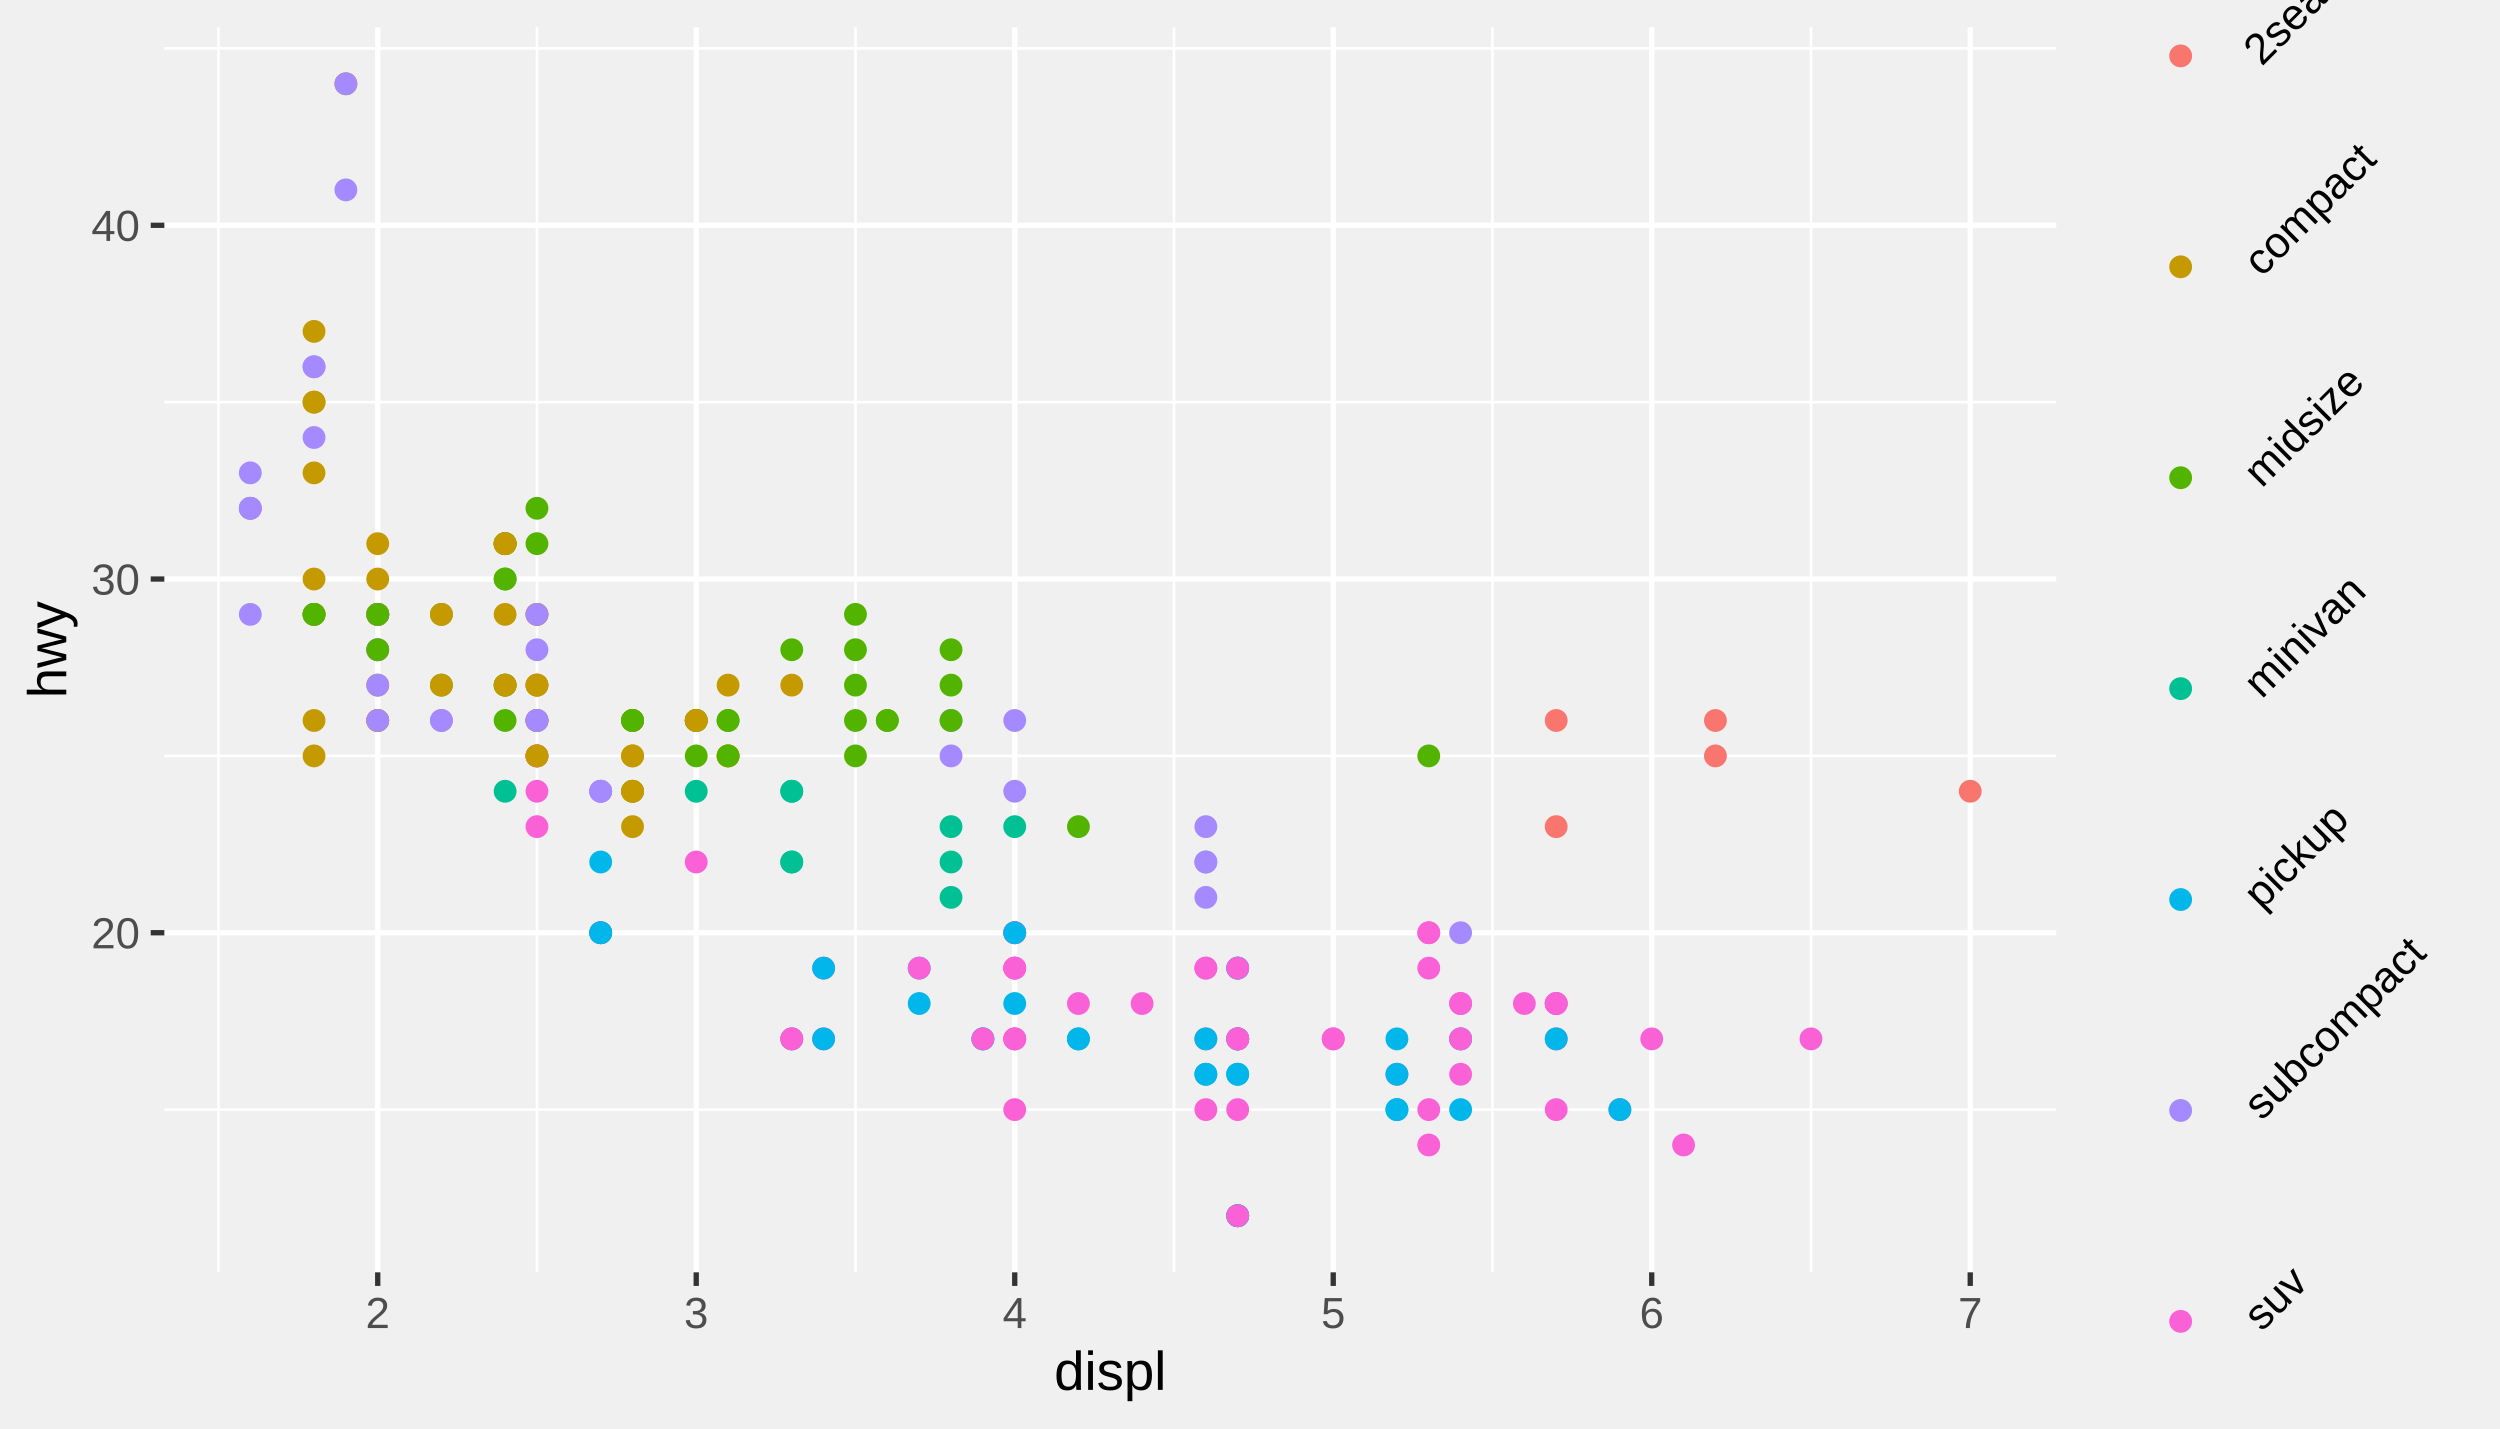
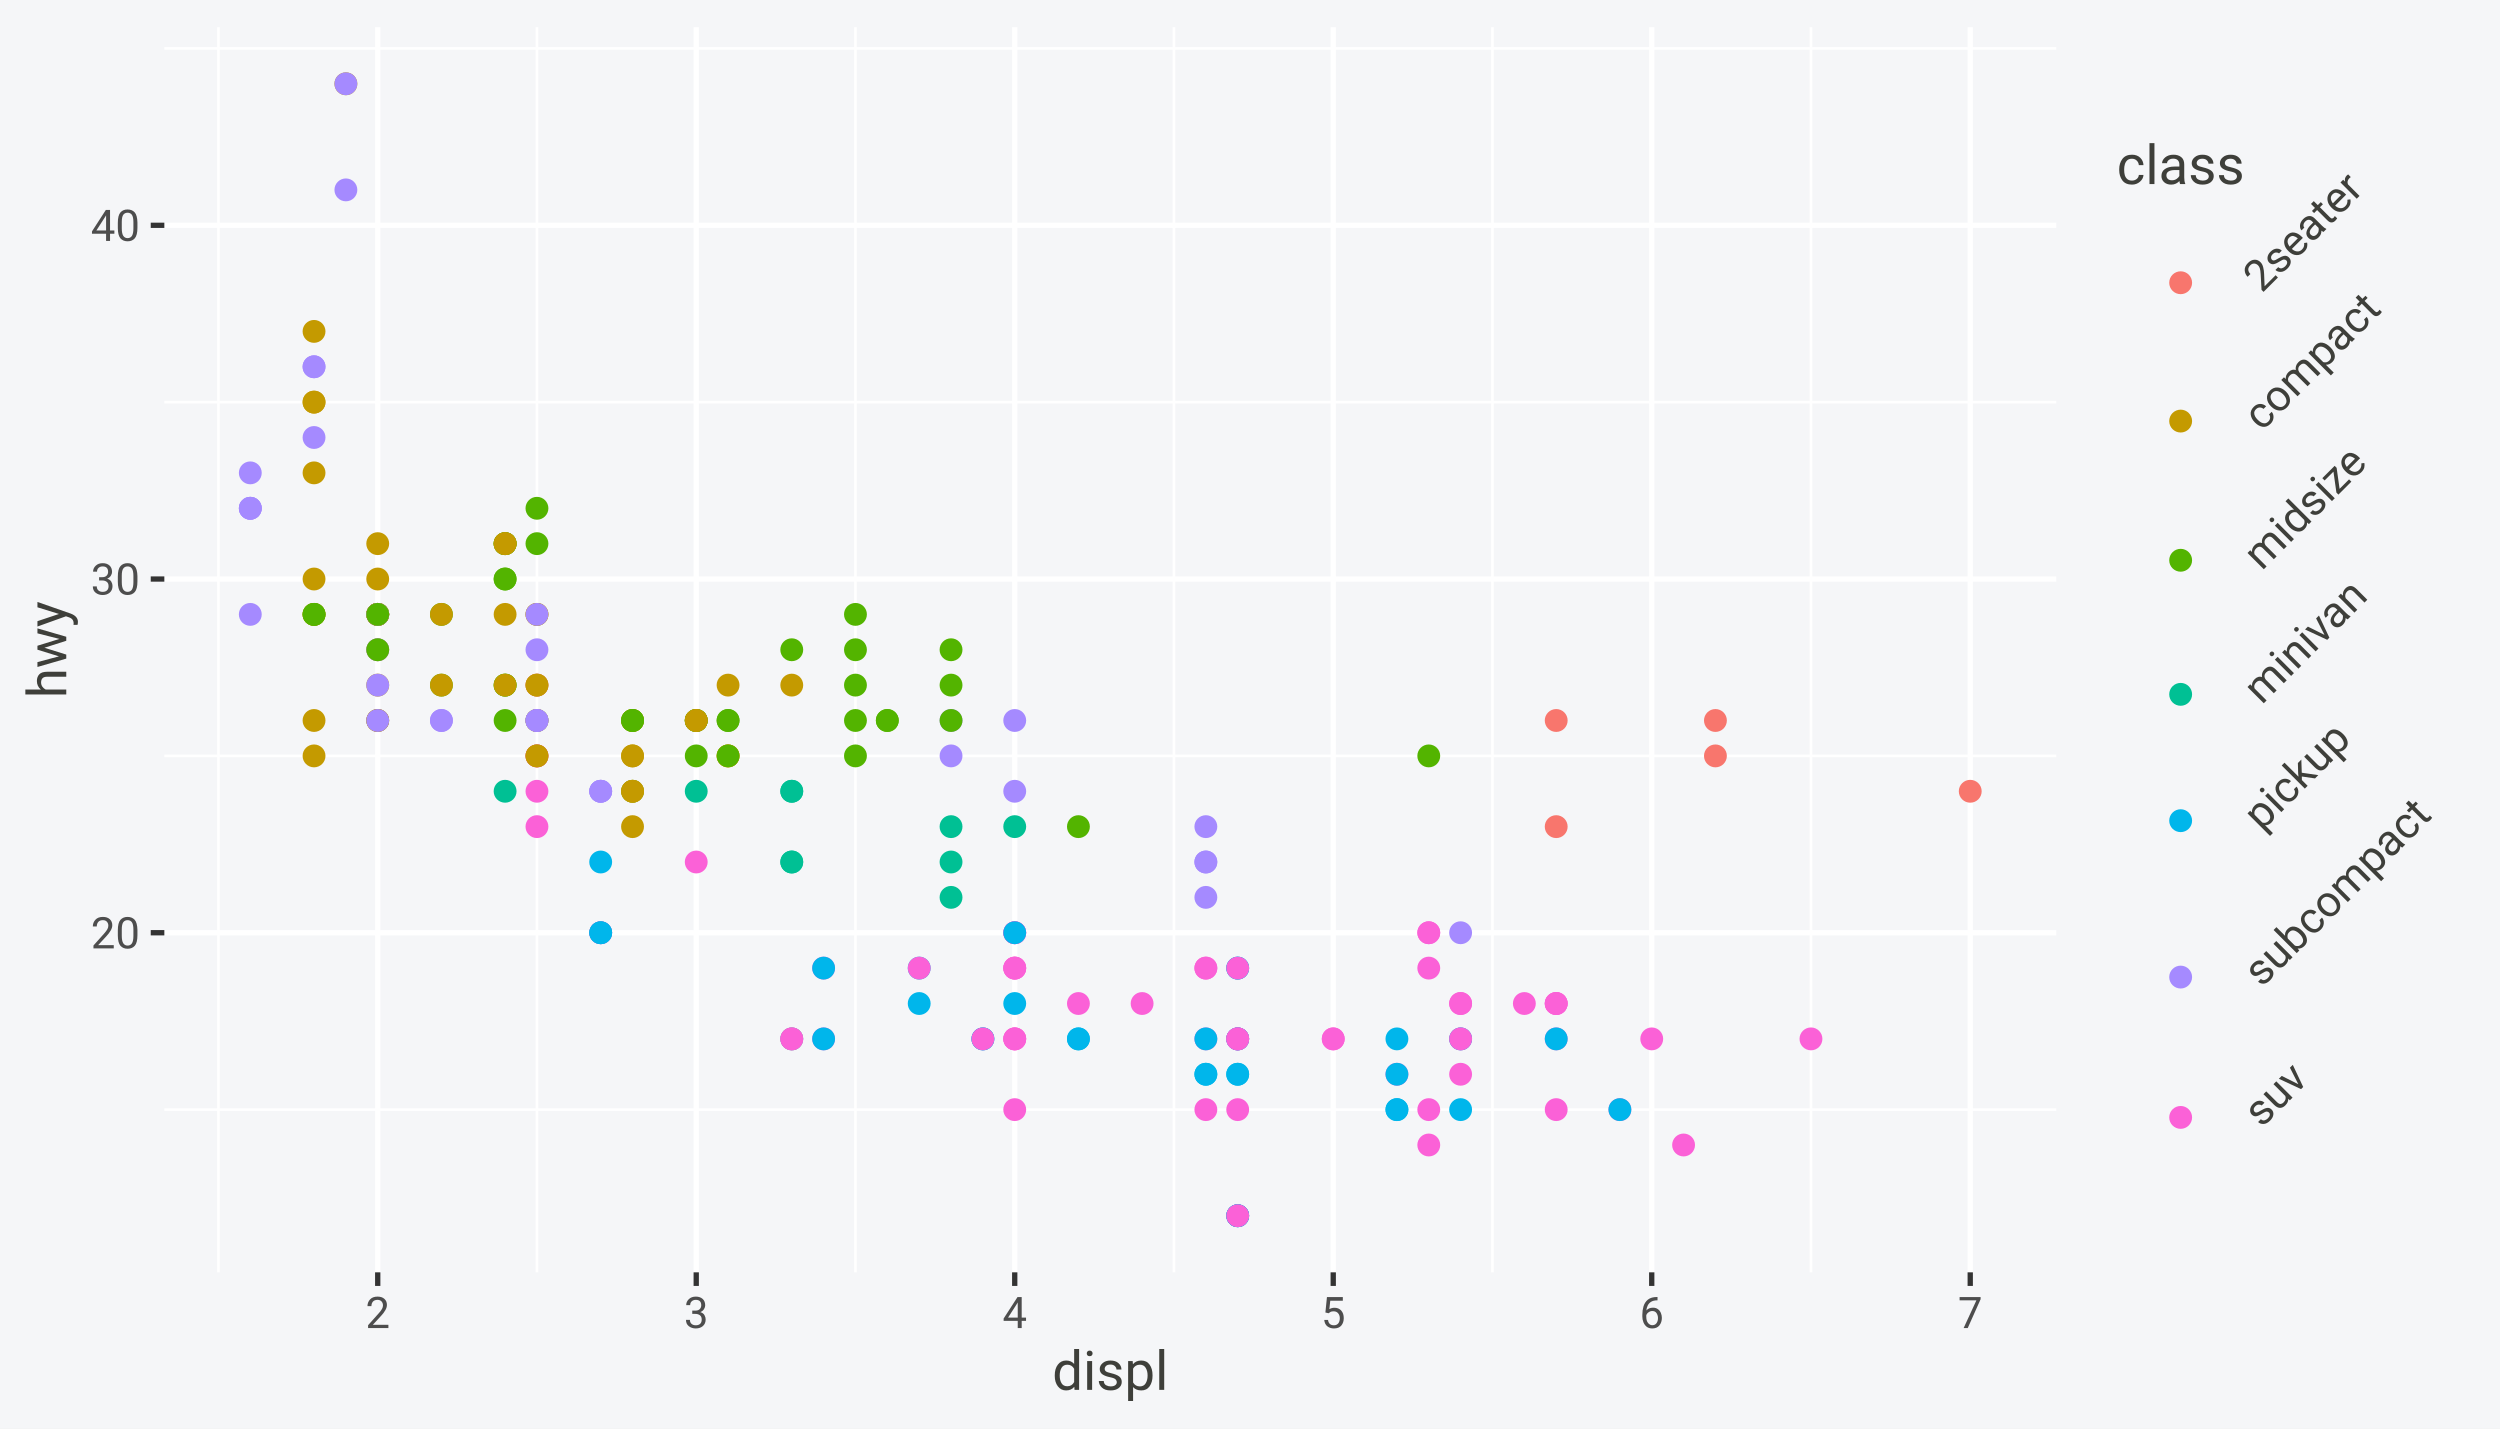
<svg xmlns="http://www.w3.org/2000/svg" width="504.00pt" height="288.00pt" viewBox="0 0 504.00 288.00">
  <g class="svglite">
    <defs>
      <style type="text/css">
-     .svglite line, .svglite polyline, .svglite polygon, .svglite path, .svglite rect, .svglite circle {
+     /* theme-aware-processed */
+     .svglite line, .svglite polyline, .svglite polygon, .svglite path, .svglite circle {
      fill: none;
-       stroke: #000000;
+       stroke: #3E3F3A;
+       stroke-linecap: round;
+       stroke-linejoin: round;
+       stroke-miterlimit: 10.00;
+     }
+     .svglite &gt; g &gt; rect {
+       fill: none;
+       stroke: #3E3F3A;
      stroke-linecap: round;
      stroke-linejoin: round;
      stroke-miterlimit: 10.00;
    }
    .svglite text {
      white-space: pre;
+       fill: #3E3F3A;
    }
    .svglite g.glyphgroup path {
      fill: inherit;
      stroke: none;
    }
  </style>
    </defs>
-     <rect width="100%" height="100%" style="stroke: none; fill: none;" />
+     <rect width="100%" height="100%" style="stroke: none; fill: #F5F6F8;" />
    <defs>
      <clipPath id="cpMC4wMHw1MDQuMDB8MC4wMHwyODguMDA=">
        <rect x="0.00" y="0.00" width="504.00" height="288.00" />
      </clipPath>
    </defs>
    <g clip-path="url(#cpMC4wMHw1MDQuMDB8MC4wMHwyODguMDA=)">
-       <rect x="0.00" y="0.00" width="504.00" height="288.00" style="stroke-width: 1.07; stroke: none;" />
-     </g>
+       <rect x="0.00" y="0.00" width="504.00" height="288.00" style="stroke-width: 1.07; stroke: none;" /> fill: #F5F6F8;' /&gt;
+ </g>
    <defs>
      <clipPath id="cpMzMuMTN8NDE0LjU0fDUuNDh8MjU2LjUw">
        <rect x="33.13" y="5.48" width="381.41" height="251.02" />
      </clipPath>
    </defs>
    <g clip-path="url(#cpMzMuMTN8NDE0LjU0fDUuNDh8MjU2LjUw)">
-       <rect x="33.13" y="5.48" width="381.41" height="251.02" style="stroke-width: 1.07; stroke: none;" />
-       <polyline points="33.13,223.70 414.54,223.70 " style="stroke-width: 0.53; stroke: #FFFFFF; stroke-linecap: butt;" />
+       <rect x="33.13" y="5.48" width="381.41" height="251.02" style="stroke-width: 1.07; stroke: none;" /> fill: #F5F6F8;' /&gt;
+ <polyline points="33.13,223.70 414.54,223.70 " style="stroke-width: 0.53; stroke: #FFFFFF; stroke-linecap: butt;" />
      <polyline points="33.13,152.39 414.54,152.39 " style="stroke-width: 0.53; stroke: #FFFFFF; stroke-linecap: butt;" />
      <polyline points="33.13,81.07 414.54,81.07 " style="stroke-width: 0.53; stroke: #FFFFFF; stroke-linecap: butt;" />
      <polyline points="33.13,9.76 414.54,9.76 " style="stroke-width: 0.53; stroke: #FFFFFF; stroke-linecap: butt;" />
      <polyline points="44.04,256.50 44.04,5.48 " style="stroke-width: 0.53; stroke: #FFFFFF; stroke-linecap: butt;" />
      <polyline points="108.25,256.50 108.25,5.48 " style="stroke-width: 0.53; stroke: #FFFFFF; stroke-linecap: butt;" />
      <polyline points="172.46,256.50 172.46,5.48 " style="stroke-width: 0.53; stroke: #FFFFFF; stroke-linecap: butt;" />
      <polyline points="236.67,256.50 236.67,5.48 " style="stroke-width: 0.53; stroke: #FFFFFF; stroke-linecap: butt;" />
      <polyline points="300.88,256.50 300.88,5.48 " style="stroke-width: 0.53; stroke: #FFFFFF; stroke-linecap: butt;" />
      <polyline points="365.09,256.50 365.09,5.48 " style="stroke-width: 0.53; stroke: #FFFFFF; stroke-linecap: butt;" />
      <polyline points="33.13,188.04 414.54,188.04 " style="stroke-width: 1.07; stroke: #FFFFFF; stroke-linecap: butt;" />
      <polyline points="33.13,116.73 414.54,116.73 " style="stroke-width: 1.07; stroke: #FFFFFF; stroke-linecap: butt;" />
      <polyline points="33.13,45.42 414.54,45.42 " style="stroke-width: 1.07; stroke: #FFFFFF; stroke-linecap: butt;" />
      <polyline points="76.15,256.50 76.15,5.48 " style="stroke-width: 1.07; stroke: #FFFFFF; stroke-linecap: butt;" />
      <polyline points="140.36,256.50 140.36,5.48 " style="stroke-width: 1.07; stroke: #FFFFFF; stroke-linecap: butt;" />
      <polyline points="204.57,256.50 204.57,5.48 " style="stroke-width: 1.07; stroke: #FFFFFF; stroke-linecap: butt;" />
      <polyline points="268.78,256.50 268.78,5.48 " style="stroke-width: 1.07; stroke: #FFFFFF; stroke-linecap: butt;" />
      <polyline points="332.99,256.50 332.99,5.48 " style="stroke-width: 1.07; stroke: #FFFFFF; stroke-linecap: butt;" />
      <polyline points="397.20,256.50 397.20,5.48 " style="stroke-width: 1.07; stroke: #FFFFFF; stroke-linecap: butt;" />
      <circle cx="63.31" cy="123.86" r="1.95" style="stroke-width: 0.71; stroke: #C49A00; fill: #C49A00;" />
      <circle cx="63.31" cy="123.86" r="1.95" style="stroke-width: 0.71; stroke: #C49A00; fill: #C49A00;" />
      <circle cx="76.15" cy="109.60" r="1.95" style="stroke-width: 0.71; stroke: #C49A00; fill: #C49A00;" />
      <circle cx="76.15" cy="116.73" r="1.95" style="stroke-width: 0.71; stroke: #C49A00; fill: #C49A00;" />
      <circle cx="127.52" cy="145.25" r="1.95" style="stroke-width: 0.71; stroke: #C49A00; fill: #C49A00;" />
      <circle cx="127.52" cy="145.25" r="1.95" style="stroke-width: 0.71; stroke: #C49A00; fill: #C49A00;" />
      <circle cx="146.78" cy="138.12" r="1.95" style="stroke-width: 0.71; stroke: #C49A00; fill: #C49A00;" />
      <circle cx="63.31" cy="145.25" r="1.95" style="stroke-width: 0.71; stroke: #C49A00; fill: #C49A00;" />
      <circle cx="63.31" cy="152.39" r="1.95" style="stroke-width: 0.71; stroke: #C49A00; fill: #C49A00;" />
      <circle cx="76.15" cy="130.99" r="1.95" style="stroke-width: 0.71; stroke: #C49A00; fill: #C49A00;" />
      <circle cx="76.15" cy="138.12" r="1.95" style="stroke-width: 0.71; stroke: #C49A00; fill: #C49A00;" />
      <circle cx="127.52" cy="152.39" r="1.95" style="stroke-width: 0.71; stroke: #C49A00; fill: #C49A00;" />
      <circle cx="127.52" cy="152.39" r="1.95" style="stroke-width: 0.71; stroke: #C49A00; fill: #C49A00;" />
      <circle cx="146.78" cy="152.39" r="1.95" style="stroke-width: 0.71; stroke: #C49A00; fill: #C49A00;" />
      <circle cx="146.78" cy="152.39" r="1.95" style="stroke-width: 0.71; stroke: #C49A00; fill: #C49A00;" />
      <circle cx="127.52" cy="159.52" r="1.95" style="stroke-width: 0.71; stroke: #53B400; fill: #53B400;" />
      <circle cx="146.78" cy="152.39" r="1.95" style="stroke-width: 0.71; stroke: #53B400; fill: #53B400;" />
      <circle cx="217.41" cy="166.65" r="1.95" style="stroke-width: 0.71; stroke: #53B400; fill: #53B400;" />
      <circle cx="288.04" cy="188.04" r="1.95" style="stroke-width: 0.71; stroke: #FB61D7; fill: #FB61D7;" />
      <circle cx="288.04" cy="223.70" r="1.95" style="stroke-width: 0.71; stroke: #FB61D7; fill: #FB61D7;" />
      <circle cx="288.04" cy="188.04" r="1.95" style="stroke-width: 0.71; stroke: #FB61D7; fill: #FB61D7;" />
      <circle cx="313.73" cy="209.44" r="1.95" style="stroke-width: 0.71; stroke: #FB61D7; fill: #FB61D7;" />
      <circle cx="332.99" cy="209.44" r="1.95" style="stroke-width: 0.71; stroke: #FB61D7; fill: #FB61D7;" />
      <circle cx="313.73" cy="145.25" r="1.95" style="stroke-width: 0.71; stroke: #F8766D; fill: #F8766D;" />
      <circle cx="313.73" cy="166.65" r="1.95" style="stroke-width: 0.71; stroke: #F8766D; fill: #F8766D;" />
      <circle cx="345.83" cy="145.25" r="1.95" style="stroke-width: 0.71; stroke: #F8766D; fill: #F8766D;" />
      <circle cx="345.83" cy="152.39" r="1.95" style="stroke-width: 0.71; stroke: #F8766D; fill: #F8766D;" />
      <circle cx="397.20" cy="159.52" r="1.95" style="stroke-width: 0.71; stroke: #F8766D; fill: #F8766D;" />
      <circle cx="288.04" cy="195.17" r="1.95" style="stroke-width: 0.71; stroke: #FB61D7; fill: #FB61D7;" />
      <circle cx="288.04" cy="230.83" r="1.95" style="stroke-width: 0.71; stroke: #FB61D7; fill: #FB61D7;" />
      <circle cx="313.73" cy="223.70" r="1.95" style="stroke-width: 0.71; stroke: #FB61D7; fill: #FB61D7;" />
      <circle cx="365.09" cy="209.44" r="1.95" style="stroke-width: 0.71; stroke: #FB61D7; fill: #FB61D7;" />
      <circle cx="101.83" cy="138.12" r="1.95" style="stroke-width: 0.71; stroke: #53B400; fill: #53B400;" />
      <circle cx="101.83" cy="116.73" r="1.95" style="stroke-width: 0.71; stroke: #53B400; fill: #53B400;" />
      <circle cx="146.78" cy="145.25" r="1.95" style="stroke-width: 0.71; stroke: #53B400; fill: #53B400;" />
      <circle cx="172.46" cy="123.86" r="1.95" style="stroke-width: 0.71; stroke: #53B400; fill: #53B400;" />
      <circle cx="178.88" cy="145.25" r="1.95" style="stroke-width: 0.71; stroke: #53B400; fill: #53B400;" />
      <circle cx="101.83" cy="159.52" r="1.95" style="stroke-width: 0.71; stroke: #00C094; fill: #00C094;" />
      <circle cx="140.36" cy="159.52" r="1.95" style="stroke-width: 0.71; stroke: #00C094; fill: #00C094;" />
      <circle cx="159.62" cy="173.78" r="1.95" style="stroke-width: 0.71; stroke: #00C094; fill: #00C094;" />
      <circle cx="159.62" cy="173.78" r="1.95" style="stroke-width: 0.71; stroke: #00C094; fill: #00C094;" />
      <circle cx="159.62" cy="159.52" r="1.95" style="stroke-width: 0.71; stroke: #00C094; fill: #00C094;" />
      <circle cx="159.62" cy="159.52" r="1.95" style="stroke-width: 0.71; stroke: #00C094; fill: #00C094;" />
      <circle cx="159.62" cy="209.44" r="1.95" style="stroke-width: 0.71; stroke: #00C094; fill: #00C094;" />
      <circle cx="191.73" cy="173.78" r="1.95" style="stroke-width: 0.71; stroke: #00C094; fill: #00C094;" />
      <circle cx="191.73" cy="180.91" r="1.95" style="stroke-width: 0.71; stroke: #00C094; fill: #00C094;" />
      <circle cx="191.73" cy="166.65" r="1.95" style="stroke-width: 0.71; stroke: #00C094; fill: #00C094;" />
      <circle cx="204.57" cy="166.65" r="1.95" style="stroke-width: 0.71; stroke: #00C094; fill: #00C094;" />
      <circle cx="185.31" cy="195.17" r="1.95" style="stroke-width: 0.71; stroke: #00B6EB; fill: #00B6EB;" />
      <circle cx="185.31" cy="202.31" r="1.95" style="stroke-width: 0.71; stroke: #00B6EB; fill: #00B6EB;" />
      <circle cx="198.15" cy="209.44" r="1.95" style="stroke-width: 0.71; stroke: #00B6EB; fill: #00B6EB;" />
      <circle cx="198.15" cy="209.44" r="1.95" style="stroke-width: 0.71; stroke: #00B6EB; fill: #00B6EB;" />
      <circle cx="249.52" cy="195.17" r="1.95" style="stroke-width: 0.71; stroke: #00B6EB; fill: #00B6EB;" />
      <circle cx="249.52" cy="195.17" r="1.95" style="stroke-width: 0.71; stroke: #00B6EB; fill: #00B6EB;" />
      <circle cx="249.52" cy="245.09" r="1.95" style="stroke-width: 0.71; stroke: #00B6EB; fill: #00B6EB;" />
      <circle cx="281.62" cy="209.44" r="1.95" style="stroke-width: 0.71; stroke: #00B6EB; fill: #00B6EB;" />
      <circle cx="281.62" cy="223.70" r="1.95" style="stroke-width: 0.71; stroke: #00B6EB; fill: #00B6EB;" />
      <circle cx="198.15" cy="209.44" r="1.95" style="stroke-width: 0.71; stroke: #FB61D7; fill: #FB61D7;" />
      <circle cx="249.52" cy="209.44" r="1.95" style="stroke-width: 0.71; stroke: #FB61D7; fill: #FB61D7;" />
      <circle cx="249.52" cy="245.09" r="1.95" style="stroke-width: 0.71; stroke: #FB61D7; fill: #FB61D7;" />
      <circle cx="249.52" cy="209.44" r="1.95" style="stroke-width: 0.71; stroke: #FB61D7; fill: #FB61D7;" />
      <circle cx="281.62" cy="216.57" r="1.95" style="stroke-width: 0.71; stroke: #FB61D7; fill: #FB61D7;" />
      <circle cx="313.73" cy="202.31" r="1.95" style="stroke-width: 0.71; stroke: #FB61D7; fill: #FB61D7;" />
      <circle cx="326.57" cy="223.70" r="1.95" style="stroke-width: 0.71; stroke: #FB61D7; fill: #FB61D7;" />
      <circle cx="249.52" cy="216.57" r="1.95" style="stroke-width: 0.71; stroke: #00B6EB; fill: #00B6EB;" />
      <circle cx="249.52" cy="245.09" r="1.95" style="stroke-width: 0.71; stroke: #00B6EB; fill: #00B6EB;" />
      <circle cx="249.52" cy="209.44" r="1.95" style="stroke-width: 0.71; stroke: #00B6EB; fill: #00B6EB;" />
      <circle cx="249.52" cy="209.44" r="1.95" style="stroke-width: 0.71; stroke: #00B6EB; fill: #00B6EB;" />
      <circle cx="249.52" cy="216.57" r="1.95" style="stroke-width: 0.71; stroke: #00B6EB; fill: #00B6EB;" />
      <circle cx="249.52" cy="245.09" r="1.95" style="stroke-width: 0.71; stroke: #00B6EB; fill: #00B6EB;" />
      <circle cx="281.62" cy="223.70" r="1.95" style="stroke-width: 0.71; stroke: #00B6EB; fill: #00B6EB;" />
      <circle cx="281.62" cy="216.57" r="1.95" style="stroke-width: 0.71; stroke: #00B6EB; fill: #00B6EB;" />
      <circle cx="313.73" cy="209.44" r="1.95" style="stroke-width: 0.71; stroke: #00B6EB; fill: #00B6EB;" />
      <circle cx="326.57" cy="223.70" r="1.95" style="stroke-width: 0.71; stroke: #00B6EB; fill: #00B6EB;" />
      <circle cx="243.10" cy="209.44" r="1.95" style="stroke-width: 0.71; stroke: #FB61D7; fill: #FB61D7;" />
      <circle cx="294.46" cy="209.44" r="1.95" style="stroke-width: 0.71; stroke: #FB61D7; fill: #FB61D7;" />
      <circle cx="294.46" cy="202.31" r="1.95" style="stroke-width: 0.71; stroke: #FB61D7; fill: #FB61D7;" />
      <circle cx="204.57" cy="209.44" r="1.95" style="stroke-width: 0.71; stroke: #FB61D7; fill: #FB61D7;" />
      <circle cx="204.57" cy="195.17" r="1.95" style="stroke-width: 0.71; stroke: #FB61D7; fill: #FB61D7;" />
      <circle cx="204.57" cy="209.44" r="1.95" style="stroke-width: 0.71; stroke: #FB61D7; fill: #FB61D7;" />
      <circle cx="204.57" cy="195.17" r="1.95" style="stroke-width: 0.71; stroke: #FB61D7; fill: #FB61D7;" />
      <circle cx="243.10" cy="195.17" r="1.95" style="stroke-width: 0.71; stroke: #FB61D7; fill: #FB61D7;" />
      <circle cx="268.78" cy="209.44" r="1.95" style="stroke-width: 0.71; stroke: #FB61D7; fill: #FB61D7;" />
      <circle cx="217.41" cy="209.44" r="1.95" style="stroke-width: 0.71; stroke: #00B6EB; fill: #00B6EB;" />
      <circle cx="217.41" cy="209.44" r="1.95" style="stroke-width: 0.71; stroke: #00B6EB; fill: #00B6EB;" />
      <circle cx="243.10" cy="216.57" r="1.95" style="stroke-width: 0.71; stroke: #00B6EB; fill: #00B6EB;" />
      <circle cx="243.10" cy="216.57" r="1.95" style="stroke-width: 0.71; stroke: #00B6EB; fill: #00B6EB;" />
      <circle cx="243.10" cy="209.44" r="1.95" style="stroke-width: 0.71; stroke: #00B6EB; fill: #00B6EB;" />
      <circle cx="294.46" cy="223.70" r="1.95" style="stroke-width: 0.71; stroke: #00B6EB; fill: #00B6EB;" />
      <circle cx="294.46" cy="209.44" r="1.95" style="stroke-width: 0.71; stroke: #00B6EB; fill: #00B6EB;" />
      <circle cx="191.73" cy="145.25" r="1.95" style="stroke-width: 0.71; stroke: #A58AFF; fill: #A58AFF;" />
      <circle cx="191.73" cy="152.39" r="1.95" style="stroke-width: 0.71; stroke: #A58AFF; fill: #A58AFF;" />
      <circle cx="204.57" cy="145.25" r="1.95" style="stroke-width: 0.71; stroke: #A58AFF; fill: #A58AFF;" />
      <circle cx="204.57" cy="159.52" r="1.95" style="stroke-width: 0.71; stroke: #A58AFF; fill: #A58AFF;" />
      <circle cx="243.10" cy="180.91" r="1.95" style="stroke-width: 0.71; stroke: #A58AFF; fill: #A58AFF;" />
      <circle cx="243.10" cy="173.78" r="1.95" style="stroke-width: 0.71; stroke: #A58AFF; fill: #A58AFF;" />
      <circle cx="243.10" cy="166.65" r="1.95" style="stroke-width: 0.71; stroke: #A58AFF; fill: #A58AFF;" />
      <circle cx="243.10" cy="173.78" r="1.95" style="stroke-width: 0.71; stroke: #A58AFF; fill: #A58AFF;" />
      <circle cx="294.46" cy="188.04" r="1.95" style="stroke-width: 0.71; stroke: #A58AFF; fill: #A58AFF;" />
      <circle cx="50.46" cy="95.33" r="1.95" style="stroke-width: 0.71; stroke: #A58AFF; fill: #A58AFF;" />
      <circle cx="50.46" cy="102.47" r="1.95" style="stroke-width: 0.71; stroke: #A58AFF; fill: #A58AFF;" />
      <circle cx="50.46" cy="102.47" r="1.95" style="stroke-width: 0.71; stroke: #A58AFF; fill: #A58AFF;" />
      <circle cx="50.46" cy="123.86" r="1.95" style="stroke-width: 0.71; stroke: #A58AFF; fill: #A58AFF;" />
      <circle cx="50.46" cy="102.47" r="1.95" style="stroke-width: 0.71; stroke: #A58AFF; fill: #A58AFF;" />
      <circle cx="63.31" cy="88.20" r="1.95" style="stroke-width: 0.71; stroke: #A58AFF; fill: #A58AFF;" />
      <circle cx="63.31" cy="73.94" r="1.95" style="stroke-width: 0.71; stroke: #A58AFF; fill: #A58AFF;" />
      <circle cx="63.31" cy="73.94" r="1.95" style="stroke-width: 0.71; stroke: #A58AFF; fill: #A58AFF;" />
      <circle cx="76.15" cy="123.86" r="1.95" style="stroke-width: 0.71; stroke: #A58AFF; fill: #A58AFF;" />
      <circle cx="101.83" cy="145.25" r="1.95" style="stroke-width: 0.71; stroke: #53B400; fill: #53B400;" />
      <circle cx="101.83" cy="138.12" r="1.95" style="stroke-width: 0.71; stroke: #53B400; fill: #53B400;" />
      <circle cx="101.83" cy="116.73" r="1.95" style="stroke-width: 0.71; stroke: #53B400; fill: #53B400;" />
      <circle cx="101.83" cy="109.60" r="1.95" style="stroke-width: 0.71; stroke: #53B400; fill: #53B400;" />
      <circle cx="108.25" cy="145.25" r="1.95" style="stroke-width: 0.71; stroke: #53B400; fill: #53B400;" />
      <circle cx="108.25" cy="145.25" r="1.95" style="stroke-width: 0.71; stroke: #53B400; fill: #53B400;" />
      <circle cx="159.62" cy="130.99" r="1.95" style="stroke-width: 0.71; stroke: #53B400; fill: #53B400;" />
      <circle cx="76.15" cy="145.25" r="1.95" style="stroke-width: 0.71; stroke: #A58AFF; fill: #A58AFF;" />
      <circle cx="76.15" cy="123.86" r="1.95" style="stroke-width: 0.71; stroke: #A58AFF; fill: #A58AFF;" />
      <circle cx="76.15" cy="130.99" r="1.95" style="stroke-width: 0.71; stroke: #A58AFF; fill: #A58AFF;" />
      <circle cx="76.15" cy="138.12" r="1.95" style="stroke-width: 0.71; stroke: #A58AFF; fill: #A58AFF;" />
      <circle cx="121.10" cy="159.52" r="1.95" style="stroke-width: 0.71; stroke: #A58AFF; fill: #A58AFF;" />
      <circle cx="121.10" cy="159.52" r="1.95" style="stroke-width: 0.71; stroke: #A58AFF; fill: #A58AFF;" />
      <circle cx="121.10" cy="159.52" r="1.95" style="stroke-width: 0.71; stroke: #A58AFF; fill: #A58AFF;" />
      <circle cx="140.36" cy="173.78" r="1.95" style="stroke-width: 0.71; stroke: #FB61D7; fill: #FB61D7;" />
      <circle cx="185.31" cy="195.17" r="1.95" style="stroke-width: 0.71; stroke: #FB61D7; fill: #FB61D7;" />
      <circle cx="204.57" cy="188.04" r="1.95" style="stroke-width: 0.71; stroke: #FB61D7; fill: #FB61D7;" />
      <circle cx="249.52" cy="209.44" r="1.95" style="stroke-width: 0.71; stroke: #FB61D7; fill: #FB61D7;" />
      <circle cx="249.52" cy="245.09" r="1.95" style="stroke-width: 0.71; stroke: #FB61D7; fill: #FB61D7;" />
      <circle cx="249.52" cy="195.17" r="1.95" style="stroke-width: 0.71; stroke: #FB61D7; fill: #FB61D7;" />
      <circle cx="313.73" cy="202.31" r="1.95" style="stroke-width: 0.71; stroke: #FB61D7; fill: #FB61D7;" />
      <circle cx="339.41" cy="230.83" r="1.95" style="stroke-width: 0.71; stroke: #FB61D7; fill: #FB61D7;" />
      <circle cx="204.57" cy="223.70" r="1.95" style="stroke-width: 0.71; stroke: #FB61D7; fill: #FB61D7;" />
      <circle cx="217.41" cy="202.31" r="1.95" style="stroke-width: 0.71; stroke: #FB61D7; fill: #FB61D7;" />
      <circle cx="230.25" cy="202.31" r="1.95" style="stroke-width: 0.71; stroke: #FB61D7; fill: #FB61D7;" />
      <circle cx="243.10" cy="223.70" r="1.95" style="stroke-width: 0.71; stroke: #FB61D7; fill: #FB61D7;" />
      <circle cx="294.46" cy="209.44" r="1.95" style="stroke-width: 0.71; stroke: #FB61D7; fill: #FB61D7;" />
      <circle cx="294.46" cy="216.57" r="1.95" style="stroke-width: 0.71; stroke: #FB61D7; fill: #FB61D7;" />
      <circle cx="294.46" cy="202.31" r="1.95" style="stroke-width: 0.71; stroke: #FB61D7; fill: #FB61D7;" />
      <circle cx="204.57" cy="209.44" r="1.95" style="stroke-width: 0.71; stroke: #FB61D7; fill: #FB61D7;" />
      <circle cx="204.57" cy="195.17" r="1.95" style="stroke-width: 0.71; stroke: #FB61D7; fill: #FB61D7;" />
      <circle cx="243.10" cy="195.17" r="1.95" style="stroke-width: 0.71; stroke: #FB61D7; fill: #FB61D7;" />
      <circle cx="268.78" cy="209.44" r="1.95" style="stroke-width: 0.71; stroke: #FB61D7; fill: #FB61D7;" />
      <circle cx="101.83" cy="123.86" r="1.95" style="stroke-width: 0.71; stroke: #C49A00; fill: #C49A00;" />
      <circle cx="101.83" cy="138.12" r="1.95" style="stroke-width: 0.71; stroke: #C49A00; fill: #C49A00;" />
      <circle cx="108.25" cy="109.60" r="1.95" style="stroke-width: 0.71; stroke: #53B400; fill: #53B400;" />
      <circle cx="108.25" cy="102.47" r="1.95" style="stroke-width: 0.71; stroke: #53B400; fill: #53B400;" />
      <circle cx="172.46" cy="138.12" r="1.95" style="stroke-width: 0.71; stroke: #53B400; fill: #53B400;" />
      <circle cx="172.46" cy="145.25" r="1.95" style="stroke-width: 0.71; stroke: #53B400; fill: #53B400;" />
      <circle cx="140.36" cy="145.25" r="1.95" style="stroke-width: 0.71; stroke: #53B400; fill: #53B400;" />
      <circle cx="140.36" cy="152.39" r="1.95" style="stroke-width: 0.71; stroke: #53B400; fill: #53B400;" />
      <circle cx="172.46" cy="152.39" r="1.95" style="stroke-width: 0.71; stroke: #53B400; fill: #53B400;" />
      <circle cx="159.62" cy="209.44" r="1.95" style="stroke-width: 0.71; stroke: #FB61D7; fill: #FB61D7;" />
      <circle cx="159.62" cy="209.44" r="1.95" style="stroke-width: 0.71; stroke: #FB61D7; fill: #FB61D7;" />
      <circle cx="204.57" cy="188.04" r="1.95" style="stroke-width: 0.71; stroke: #FB61D7; fill: #FB61D7;" />
      <circle cx="307.31" cy="202.31" r="1.95" style="stroke-width: 0.71; stroke: #FB61D7; fill: #FB61D7;" />
      <circle cx="146.78" cy="145.25" r="1.95" style="stroke-width: 0.71; stroke: #53B400; fill: #53B400;" />
      <circle cx="191.73" cy="145.25" r="1.95" style="stroke-width: 0.71; stroke: #53B400; fill: #53B400;" />
      <circle cx="191.73" cy="138.12" r="1.95" style="stroke-width: 0.71; stroke: #53B400; fill: #53B400;" />
      <circle cx="191.73" cy="130.99" r="1.95" style="stroke-width: 0.71; stroke: #53B400; fill: #53B400;" />
      <circle cx="288.04" cy="152.39" r="1.95" style="stroke-width: 0.71; stroke: #53B400; fill: #53B400;" />
      <circle cx="108.25" cy="152.39" r="1.95" style="stroke-width: 0.71; stroke: #FB61D7; fill: #FB61D7;" />
      <circle cx="108.25" cy="159.52" r="1.95" style="stroke-width: 0.71; stroke: #FB61D7; fill: #FB61D7;" />
      <circle cx="108.25" cy="138.12" r="1.95" style="stroke-width: 0.71; stroke: #FB61D7; fill: #FB61D7;" />
      <circle cx="108.25" cy="152.39" r="1.95" style="stroke-width: 0.71; stroke: #FB61D7; fill: #FB61D7;" />
      <circle cx="108.25" cy="145.25" r="1.95" style="stroke-width: 0.71; stroke: #FB61D7; fill: #FB61D7;" />
      <circle cx="108.25" cy="166.65" r="1.95" style="stroke-width: 0.71; stroke: #FB61D7; fill: #FB61D7;" />
      <circle cx="88.99" cy="145.25" r="1.95" style="stroke-width: 0.71; stroke: #A58AFF; fill: #A58AFF;" />
      <circle cx="88.99" cy="145.25" r="1.95" style="stroke-width: 0.71; stroke: #A58AFF; fill: #A58AFF;" />
      <circle cx="108.25" cy="145.25" r="1.95" style="stroke-width: 0.71; stroke: #A58AFF; fill: #A58AFF;" />
      <circle cx="108.25" cy="145.25" r="1.95" style="stroke-width: 0.71; stroke: #A58AFF; fill: #A58AFF;" />
      <circle cx="108.25" cy="152.39" r="1.95" style="stroke-width: 0.71; stroke: #C49A00; fill: #C49A00;" />
      <circle cx="108.25" cy="138.12" r="1.95" style="stroke-width: 0.71; stroke: #C49A00; fill: #C49A00;" />
      <circle cx="108.25" cy="152.39" r="1.95" style="stroke-width: 0.71; stroke: #C49A00; fill: #C49A00;" />
      <circle cx="108.25" cy="138.12" r="1.95" style="stroke-width: 0.71; stroke: #C49A00; fill: #C49A00;" />
      <circle cx="121.10" cy="188.04" r="1.95" style="stroke-width: 0.71; stroke: #FB61D7; fill: #FB61D7;" />
      <circle cx="121.10" cy="188.04" r="1.95" style="stroke-width: 0.71; stroke: #FB61D7; fill: #FB61D7;" />
      <circle cx="166.04" cy="195.17" r="1.95" style="stroke-width: 0.71; stroke: #FB61D7; fill: #FB61D7;" />
      <circle cx="166.04" cy="209.44" r="1.95" style="stroke-width: 0.71; stroke: #FB61D7; fill: #FB61D7;" />
      <circle cx="204.57" cy="188.04" r="1.95" style="stroke-width: 0.71; stroke: #FB61D7; fill: #FB61D7;" />
      <circle cx="249.52" cy="209.44" r="1.95" style="stroke-width: 0.71; stroke: #FB61D7; fill: #FB61D7;" />
      <circle cx="88.99" cy="123.86" r="1.95" style="stroke-width: 0.71; stroke: #53B400; fill: #53B400;" />
      <circle cx="88.99" cy="138.12" r="1.95" style="stroke-width: 0.71; stroke: #53B400; fill: #53B400;" />
      <circle cx="101.83" cy="109.60" r="1.95" style="stroke-width: 0.71; stroke: #53B400; fill: #53B400;" />
      <circle cx="101.83" cy="109.60" r="1.95" style="stroke-width: 0.71; stroke: #53B400; fill: #53B400;" />
      <circle cx="140.36" cy="145.25" r="1.95" style="stroke-width: 0.71; stroke: #53B400; fill: #53B400;" />
      <circle cx="140.36" cy="145.25" r="1.95" style="stroke-width: 0.71; stroke: #53B400; fill: #53B400;" />
      <circle cx="172.46" cy="130.99" r="1.95" style="stroke-width: 0.71; stroke: #53B400; fill: #53B400;" />
      <circle cx="88.99" cy="138.12" r="1.95" style="stroke-width: 0.71; stroke: #C49A00; fill: #C49A00;" />
      <circle cx="88.99" cy="123.86" r="1.95" style="stroke-width: 0.71; stroke: #C49A00; fill: #C49A00;" />
      <circle cx="101.83" cy="109.60" r="1.95" style="stroke-width: 0.71; stroke: #C49A00; fill: #C49A00;" />
      <circle cx="101.83" cy="109.60" r="1.95" style="stroke-width: 0.71; stroke: #C49A00; fill: #C49A00;" />
      <circle cx="140.36" cy="145.25" r="1.95" style="stroke-width: 0.71; stroke: #C49A00; fill: #C49A00;" />
      <circle cx="140.36" cy="145.25" r="1.95" style="stroke-width: 0.71; stroke: #C49A00; fill: #C49A00;" />
      <circle cx="159.62" cy="138.12" r="1.95" style="stroke-width: 0.71; stroke: #C49A00; fill: #C49A00;" />
      <circle cx="63.31" cy="116.73" r="1.95" style="stroke-width: 0.71; stroke: #C49A00; fill: #C49A00;" />
      <circle cx="63.31" cy="95.33" r="1.95" style="stroke-width: 0.71; stroke: #C49A00; fill: #C49A00;" />
      <circle cx="63.31" cy="81.07" r="1.95" style="stroke-width: 0.71; stroke: #C49A00; fill: #C49A00;" />
      <circle cx="63.31" cy="66.81" r="1.95" style="stroke-width: 0.71; stroke: #C49A00; fill: #C49A00;" />
      <circle cx="63.31" cy="81.07" r="1.95" style="stroke-width: 0.71; stroke: #C49A00; fill: #C49A00;" />
      <circle cx="249.52" cy="223.70" r="1.95" style="stroke-width: 0.71; stroke: #FB61D7; fill: #FB61D7;" />
      <circle cx="313.73" cy="202.31" r="1.95" style="stroke-width: 0.71; stroke: #FB61D7; fill: #FB61D7;" />
      <circle cx="121.10" cy="188.04" r="1.95" style="stroke-width: 0.71; stroke: #00B6EB; fill: #00B6EB;" />
      <circle cx="121.10" cy="188.04" r="1.95" style="stroke-width: 0.71; stroke: #00B6EB; fill: #00B6EB;" />
      <circle cx="121.10" cy="173.78" r="1.95" style="stroke-width: 0.71; stroke: #00B6EB; fill: #00B6EB;" />
      <circle cx="166.04" cy="209.44" r="1.95" style="stroke-width: 0.71; stroke: #00B6EB; fill: #00B6EB;" />
      <circle cx="166.04" cy="195.17" r="1.95" style="stroke-width: 0.71; stroke: #00B6EB; fill: #00B6EB;" />
      <circle cx="204.57" cy="202.31" r="1.95" style="stroke-width: 0.71; stroke: #00B6EB; fill: #00B6EB;" />
      <circle cx="204.57" cy="188.04" r="1.95" style="stroke-width: 0.71; stroke: #00B6EB; fill: #00B6EB;" />
      <circle cx="76.15" cy="123.86" r="1.95" style="stroke-width: 0.71; stroke: #C49A00; fill: #C49A00;" />
      <circle cx="76.15" cy="145.25" r="1.95" style="stroke-width: 0.71; stroke: #C49A00; fill: #C49A00;" />
      <circle cx="76.15" cy="123.86" r="1.95" style="stroke-width: 0.71; stroke: #C49A00; fill: #C49A00;" />
      <circle cx="76.15" cy="123.86" r="1.95" style="stroke-width: 0.71; stroke: #C49A00; fill: #C49A00;" />
      <circle cx="127.52" cy="159.52" r="1.95" style="stroke-width: 0.71; stroke: #C49A00; fill: #C49A00;" />
      <circle cx="69.73" cy="16.89" r="1.95" style="stroke-width: 0.71; stroke: #C49A00; fill: #C49A00;" />
      <circle cx="76.15" cy="123.86" r="1.95" style="stroke-width: 0.71; stroke: #C49A00; fill: #C49A00;" />
      <circle cx="76.15" cy="145.25" r="1.95" style="stroke-width: 0.71; stroke: #C49A00; fill: #C49A00;" />
      <circle cx="76.15" cy="123.86" r="1.95" style="stroke-width: 0.71; stroke: #C49A00; fill: #C49A00;" />
      <circle cx="76.15" cy="123.86" r="1.95" style="stroke-width: 0.71; stroke: #C49A00; fill: #C49A00;" />
      <circle cx="108.25" cy="123.86" r="1.95" style="stroke-width: 0.71; stroke: #C49A00; fill: #C49A00;" />
      <circle cx="108.25" cy="123.86" r="1.95" style="stroke-width: 0.71; stroke: #C49A00; fill: #C49A00;" />
      <circle cx="127.52" cy="166.65" r="1.95" style="stroke-width: 0.71; stroke: #C49A00; fill: #C49A00;" />
      <circle cx="127.52" cy="159.52" r="1.95" style="stroke-width: 0.71; stroke: #C49A00; fill: #C49A00;" />
      <circle cx="69.73" cy="16.89" r="1.95" style="stroke-width: 0.71; stroke: #A58AFF; fill: #A58AFF;" />
      <circle cx="69.73" cy="38.28" r="1.95" style="stroke-width: 0.71; stroke: #A58AFF; fill: #A58AFF;" />
      <circle cx="76.15" cy="123.86" r="1.95" style="stroke-width: 0.71; stroke: #A58AFF; fill: #A58AFF;" />
      <circle cx="76.15" cy="145.25" r="1.95" style="stroke-width: 0.71; stroke: #A58AFF; fill: #A58AFF;" />
      <circle cx="108.25" cy="130.99" r="1.95" style="stroke-width: 0.71; stroke: #A58AFF; fill: #A58AFF;" />
      <circle cx="108.25" cy="123.86" r="1.95" style="stroke-width: 0.71; stroke: #A58AFF; fill: #A58AFF;" />
      <circle cx="63.31" cy="123.86" r="1.95" style="stroke-width: 0.71; stroke: #53B400; fill: #53B400;" />
      <circle cx="63.31" cy="123.86" r="1.95" style="stroke-width: 0.71; stroke: #53B400; fill: #53B400;" />
      <circle cx="76.15" cy="130.99" r="1.95" style="stroke-width: 0.71; stroke: #53B400; fill: #53B400;" />
      <circle cx="76.15" cy="123.86" r="1.95" style="stroke-width: 0.71; stroke: #53B400; fill: #53B400;" />
      <circle cx="127.52" cy="145.25" r="1.95" style="stroke-width: 0.71; stroke: #53B400; fill: #53B400;" />
      <circle cx="127.52" cy="145.25" r="1.95" style="stroke-width: 0.71; stroke: #53B400; fill: #53B400;" />
      <circle cx="178.88" cy="145.25" r="1.95" style="stroke-width: 0.71; stroke: #53B400; fill: #53B400;" />
    </g>
    <g clip-path="url(#cpMC4wMHw1MDQuMDB8MC4wMHwyODguMDA=)">
-       <text x="28.20" y="191.19" text-anchor="end" style="font-size: 8.80px;fill: #4D4D4D; font-family: &quot;Arial&quot;;" textLength="9.78px" lengthAdjust="spacingAndGlyphs">20</text>
-       <text x="28.20" y="119.88" text-anchor="end" style="font-size: 8.80px;fill: #4D4D4D; font-family: &quot;Arial&quot;;" textLength="9.78px" lengthAdjust="spacingAndGlyphs">30</text>
-       <text x="28.20" y="48.57" text-anchor="end" style="font-size: 8.80px;fill: #4D4D4D; font-family: &quot;Arial&quot;;" textLength="9.78px" lengthAdjust="spacingAndGlyphs">40</text>
+       <text x="28.20" y="191.19" text-anchor="end" style="font-size: 8.80px;fill: #4D4D4D; font-family: &quot;Roboto&quot;, -apple-system, BlinkMacSystemFont, &quot;Segoe UI&quot;, system-ui, sans-serif;" textLength="9.78px" lengthAdjust="spacingAndGlyphs">20</text>
+       <text x="28.20" y="119.88" text-anchor="end" style="font-size: 8.80px;fill: #4D4D4D; font-family: &quot;Roboto&quot;, -apple-system, BlinkMacSystemFont, &quot;Segoe UI&quot;, system-ui, sans-serif;" textLength="9.78px" lengthAdjust="spacingAndGlyphs">30</text>
+       <text x="28.20" y="48.57" text-anchor="end" style="font-size: 8.80px;fill: #4D4D4D; font-family: &quot;Roboto&quot;, -apple-system, BlinkMacSystemFont, &quot;Segoe UI&quot;, system-ui, sans-serif;" textLength="9.78px" lengthAdjust="spacingAndGlyphs">40</text>
      <polyline points="30.39,188.04 33.13,188.04 " style="stroke-width: 1.07; stroke: #333333; stroke-linecap: butt;" />
      <polyline points="30.39,116.73 33.13,116.73 " style="stroke-width: 1.07; stroke: #333333; stroke-linecap: butt;" />
      <polyline points="30.39,45.42 33.13,45.42 " style="stroke-width: 1.07; stroke: #333333; stroke-linecap: butt;" />
      <polyline points="76.15,259.24 76.15,256.50 " style="stroke-width: 1.07; stroke: #333333; stroke-linecap: butt;" />
      <polyline points="140.36,259.24 140.36,256.50 " style="stroke-width: 1.07; stroke: #333333; stroke-linecap: butt;" />
      <polyline points="204.57,259.24 204.57,256.50 " style="stroke-width: 1.07; stroke: #333333; stroke-linecap: butt;" />
      <polyline points="268.78,259.24 268.78,256.50 " style="stroke-width: 1.07; stroke: #333333; stroke-linecap: butt;" />
      <polyline points="332.99,259.24 332.99,256.50 " style="stroke-width: 1.07; stroke: #333333; stroke-linecap: butt;" />
      <polyline points="397.20,259.24 397.20,256.50 " style="stroke-width: 1.07; stroke: #333333; stroke-linecap: butt;" />
-       <text x="76.15" y="267.74" text-anchor="middle" style="font-size: 8.80px;fill: #4D4D4D; font-family: &quot;Arial&quot;;" textLength="4.89px" lengthAdjust="spacingAndGlyphs">2</text>
-       <text x="140.36" y="267.74" text-anchor="middle" style="font-size: 8.80px;fill: #4D4D4D; font-family: &quot;Arial&quot;;" textLength="4.89px" lengthAdjust="spacingAndGlyphs">3</text>
-       <text x="204.57" y="267.74" text-anchor="middle" style="font-size: 8.80px;fill: #4D4D4D; font-family: &quot;Arial&quot;;" textLength="4.89px" lengthAdjust="spacingAndGlyphs">4</text>
-       <text x="268.78" y="267.74" text-anchor="middle" style="font-size: 8.80px;fill: #4D4D4D; font-family: &quot;Arial&quot;;" textLength="4.89px" lengthAdjust="spacingAndGlyphs">5</text>
-       <text x="332.99" y="267.74" text-anchor="middle" style="font-size: 8.80px;fill: #4D4D4D; font-family: &quot;Arial&quot;;" textLength="4.89px" lengthAdjust="spacingAndGlyphs">6</text>
-       <text x="397.20" y="267.74" text-anchor="middle" style="font-size: 8.80px;fill: #4D4D4D; font-family: &quot;Arial&quot;;" textLength="4.89px" lengthAdjust="spacingAndGlyphs">7</text>
-       <text x="223.83" y="280.20" text-anchor="middle" style="font-size: 11.00px; font-family: &quot;Arial&quot;;" textLength="22.62px" lengthAdjust="spacingAndGlyphs">displ</text>
-       <text transform="translate(13.36,130.99) rotate(-90)" text-anchor="middle" style="font-size: 11.00px; font-family: &quot;Arial&quot;;" textLength="19.56px" lengthAdjust="spacingAndGlyphs">hwy</text>
-       <rect x="425.50" y="-31.14" width="73.02" height="324.27" style="stroke-width: 0.75; stroke: none;" />
-       <rect x="425.50" y="-31.14" width="73.02" height="324.27" style="stroke-width: 1.07; stroke: none;" />
-       <text x="462.01" y="-16.63" text-anchor="middle" style="font-size: 11.00px; font-family: &quot;Arial&quot;;" textLength="25.06px" lengthAdjust="spacingAndGlyphs">class</text>
-       <rect x="430.98" y="-9.99" width="17.28" height="42.52" style="stroke-width: 1.07; stroke: none;" />
-       <circle cx="439.62" cy="11.27" r="1.95" style="stroke-width: 0.71; stroke: #F8766D; fill: #F8766D;" />
-       <rect x="430.98" y="32.53" width="17.28" height="42.52" style="stroke-width: 1.07; stroke: none;" />
-       <circle cx="439.62" cy="53.79" r="1.95" style="stroke-width: 0.71; stroke: #C49A00; fill: #C49A00;" />
-       <rect x="430.98" y="75.05" width="17.28" height="42.52" style="stroke-width: 1.07; stroke: none;" />
-       <circle cx="439.62" cy="96.31" r="1.95" style="stroke-width: 0.71; stroke: #53B400; fill: #53B400;" />
-       <rect x="430.98" y="117.57" width="17.28" height="42.52" style="stroke-width: 1.07; stroke: none;" />
-       <circle cx="439.62" cy="138.83" r="1.95" style="stroke-width: 0.71; stroke: #00C094; fill: #00C094;" />
-       <rect x="430.98" y="160.09" width="17.28" height="42.52" style="stroke-width: 1.07; stroke: none;" />
-       <circle cx="439.62" cy="181.35" r="1.95" style="stroke-width: 0.71; stroke: #00B6EB; fill: #00B6EB;" />
-       <rect x="430.98" y="202.61" width="17.28" height="42.52" style="stroke-width: 1.07; stroke: none;" />
-       <circle cx="439.62" cy="223.87" r="1.95" style="stroke-width: 0.71; stroke: #A58AFF; fill: #A58AFF;" />
-       <rect x="430.98" y="245.13" width="17.28" height="42.52" style="stroke-width: 1.07; stroke: none;" />
-       <circle cx="439.62" cy="266.39" r="1.95" style="stroke-width: 0.71; stroke: #FB61D7; fill: #FB61D7;" />
-       <text transform="translate(455.96,13.50) rotate(-45)" style="font-size: 8.80px; font-family: &quot;Arial&quot;;" textLength="29.33px" lengthAdjust="spacingAndGlyphs">2seater</text>
-       <text transform="translate(455.96,56.02) rotate(-45)" style="font-size: 8.80px; font-family: &quot;Arial&quot;;" textLength="33.25px" lengthAdjust="spacingAndGlyphs">compact</text>
-       <text transform="translate(455.96,98.54) rotate(-45)" style="font-size: 8.80px; font-family: &quot;Arial&quot;;" textLength="29.83px" lengthAdjust="spacingAndGlyphs">midsize</text>
-       <text transform="translate(455.96,141.06) rotate(-45)" style="font-size: 8.80px; font-family: &quot;Arial&quot;;" textLength="30.31px" lengthAdjust="spacingAndGlyphs">minivan</text>
-       <text transform="translate(455.96,183.58) rotate(-45)" style="font-size: 8.80px; font-family: &quot;Arial&quot;;" textLength="25.44px" lengthAdjust="spacingAndGlyphs">pickup</text>
-       <text transform="translate(455.96,226.10) rotate(-45)" style="font-size: 8.80px; font-family: &quot;Arial&quot;;" textLength="47.44px" lengthAdjust="spacingAndGlyphs">subcompact</text>
-       <text transform="translate(455.96,268.62) rotate(-45)" style="font-size: 8.80px; font-family: &quot;Arial&quot;;" textLength="13.70px" lengthAdjust="spacingAndGlyphs">suv</text>
+       <text x="76.15" y="267.74" text-anchor="middle" style="font-size: 8.80px;fill: #4D4D4D; font-family: &quot;Roboto&quot;, -apple-system, BlinkMacSystemFont, &quot;Segoe UI&quot;, system-ui, sans-serif;" textLength="4.89px" lengthAdjust="spacingAndGlyphs">2</text>
+       <text x="140.36" y="267.74" text-anchor="middle" style="font-size: 8.80px;fill: #4D4D4D; font-family: &quot;Roboto&quot;, -apple-system, BlinkMacSystemFont, &quot;Segoe UI&quot;, system-ui, sans-serif;" textLength="4.89px" lengthAdjust="spacingAndGlyphs">3</text>
+       <text x="204.57" y="267.74" text-anchor="middle" style="font-size: 8.80px;fill: #4D4D4D; font-family: &quot;Roboto&quot;, -apple-system, BlinkMacSystemFont, &quot;Segoe UI&quot;, system-ui, sans-serif;" textLength="4.89px" lengthAdjust="spacingAndGlyphs">4</text>
+       <text x="268.78" y="267.74" text-anchor="middle" style="font-size: 8.80px;fill: #4D4D4D; font-family: &quot;Roboto&quot;, -apple-system, BlinkMacSystemFont, &quot;Segoe UI&quot;, system-ui, sans-serif;" textLength="4.89px" lengthAdjust="spacingAndGlyphs">5</text>
+       <text x="332.99" y="267.74" text-anchor="middle" style="font-size: 8.80px;fill: #4D4D4D; font-family: &quot;Roboto&quot;, -apple-system, BlinkMacSystemFont, &quot;Segoe UI&quot;, system-ui, sans-serif;" textLength="4.89px" lengthAdjust="spacingAndGlyphs">6</text>
+       <text x="397.20" y="267.74" text-anchor="middle" style="font-size: 8.80px;fill: #4D4D4D; font-family: &quot;Roboto&quot;, -apple-system, BlinkMacSystemFont, &quot;Segoe UI&quot;, system-ui, sans-serif;" textLength="4.89px" lengthAdjust="spacingAndGlyphs">7</text>
+       <text x="223.83" y="280.20" text-anchor="middle" style="font-size: 11.00px; font-family: &quot;Roboto&quot;, -apple-system, BlinkMacSystemFont, &quot;Segoe UI&quot;, system-ui, sans-serif;" textLength="22.62px" lengthAdjust="spacingAndGlyphs">displ</text>
+       <text transform="translate(13.36,130.99) rotate(-90)" text-anchor="middle" style="font-size: 11.00px; font-family: &quot;Roboto&quot;, -apple-system, BlinkMacSystemFont, &quot;Segoe UI&quot;, system-ui, sans-serif;" textLength="19.56px" lengthAdjust="spacingAndGlyphs">hwy</text>
+       <rect x="425.50" y="22.59" width="73.02" height="216.80" style="stroke-width: 0.75; stroke: none;" /> fill: #F5F6F8;' /&gt;
+ <rect x="425.50" y="22.59" width="73.02" height="216.80" style="stroke-width: 1.07; stroke: none;" /> fill: #F5F6F8;' /&gt;
+ <text x="439.62" y="37.11" text-anchor="middle" style="font-size: 11.00px; font-family: &quot;Roboto&quot;, -apple-system, BlinkMacSystemFont, &quot;Segoe UI&quot;, system-ui, sans-serif;" textLength="25.06px" lengthAdjust="spacingAndGlyphs">class</text>
+       <rect x="430.98" y="43.75" width="17.28" height="26.50" style="stroke-width: 1.07; stroke: none;" /> fill: #F5F6F8;' /&gt;
+ <circle cx="439.62" cy="57.00" r="1.95" style="stroke-width: 0.71; stroke: #F8766D; fill: #F8766D;" />
+       <rect x="430.98" y="70.25" width="17.28" height="29.27" style="stroke-width: 1.07; stroke: none;" /> fill: #F5F6F8;' /&gt;
+ <circle cx="439.62" cy="84.89" r="1.95" style="stroke-width: 0.71; stroke: #C49A00; fill: #C49A00;" />
+       <rect x="430.98" y="99.52" width="17.28" height="26.85" style="stroke-width: 1.07; stroke: none;" /> fill: #F5F6F8;' /&gt;
+ <circle cx="439.62" cy="112.95" r="1.95" style="stroke-width: 0.71; stroke: #53B400; fill: #53B400;" />
+       <rect x="430.98" y="126.38" width="17.28" height="27.20" style="stroke-width: 1.07; stroke: none;" /> fill: #F5F6F8;' /&gt;
+ <circle cx="439.62" cy="139.98" r="1.95" style="stroke-width: 0.71; stroke: #00C094; fill: #00C094;" />
+       <rect x="430.98" y="153.57" width="17.28" height="23.75" style="stroke-width: 1.07; stroke: none;" /> fill: #F5F6F8;' /&gt;
+ <circle cx="439.62" cy="165.45" r="1.95" style="stroke-width: 0.71; stroke: #00B6EB; fill: #00B6EB;" />
+       <rect x="430.98" y="177.32" width="17.28" height="39.31" style="stroke-width: 1.07; stroke: none;" /> fill: #F5F6F8;' /&gt;
+ <circle cx="439.62" cy="196.98" r="1.95" style="stroke-width: 0.71; stroke: #A58AFF; fill: #A58AFF;" />
+       <rect x="430.98" y="216.63" width="17.28" height="17.28" style="stroke-width: 1.07; stroke: none;" /> fill: #F5F6F8;' /&gt;
+ <circle cx="439.62" cy="225.27" r="1.95" style="stroke-width: 0.71; stroke: #FB61D7; fill: #FB61D7;" />
+       <text transform="translate(455.96,59.22) rotate(-45)" style="font-size: 8.80px; font-family: &quot;Roboto&quot;, -apple-system, BlinkMacSystemFont, &quot;Segoe UI&quot;, system-ui, sans-serif;" textLength="29.33px" lengthAdjust="spacingAndGlyphs">2seater</text>
+       <text transform="translate(455.96,87.11) rotate(-45)" style="font-size: 8.80px; font-family: &quot;Roboto&quot;, -apple-system, BlinkMacSystemFont, &quot;Segoe UI&quot;, system-ui, sans-serif;" textLength="33.25px" lengthAdjust="spacingAndGlyphs">compact</text>
+       <text transform="translate(455.96,115.18) rotate(-45)" style="font-size: 8.80px; font-family: &quot;Roboto&quot;, -apple-system, BlinkMacSystemFont, &quot;Segoe UI&quot;, system-ui, sans-serif;" textLength="29.83px" lengthAdjust="spacingAndGlyphs">midsize</text>
+       <text transform="translate(455.96,142.20) rotate(-45)" style="font-size: 8.80px; font-family: &quot;Roboto&quot;, -apple-system, BlinkMacSystemFont, &quot;Segoe UI&quot;, system-ui, sans-serif;" textLength="30.31px" lengthAdjust="spacingAndGlyphs">minivan</text>
+       <text transform="translate(455.96,167.68) rotate(-45)" style="font-size: 8.80px; font-family: &quot;Roboto&quot;, -apple-system, BlinkMacSystemFont, &quot;Segoe UI&quot;, system-ui, sans-serif;" textLength="25.44px" lengthAdjust="spacingAndGlyphs">pickup</text>
+       <text transform="translate(455.96,199.21) rotate(-45)" style="font-size: 8.80px; font-family: &quot;Roboto&quot;, -apple-system, BlinkMacSystemFont, &quot;Segoe UI&quot;, system-ui, sans-serif;" textLength="47.44px" lengthAdjust="spacingAndGlyphs">subcompact</text>
+       <text transform="translate(455.96,227.50) rotate(-45)" style="font-size: 8.80px; font-family: &quot;Roboto&quot;, -apple-system, BlinkMacSystemFont, &quot;Segoe UI&quot;, system-ui, sans-serif;" textLength="13.70px" lengthAdjust="spacingAndGlyphs">suv</text>
    </g>
  </g>
</svg>
